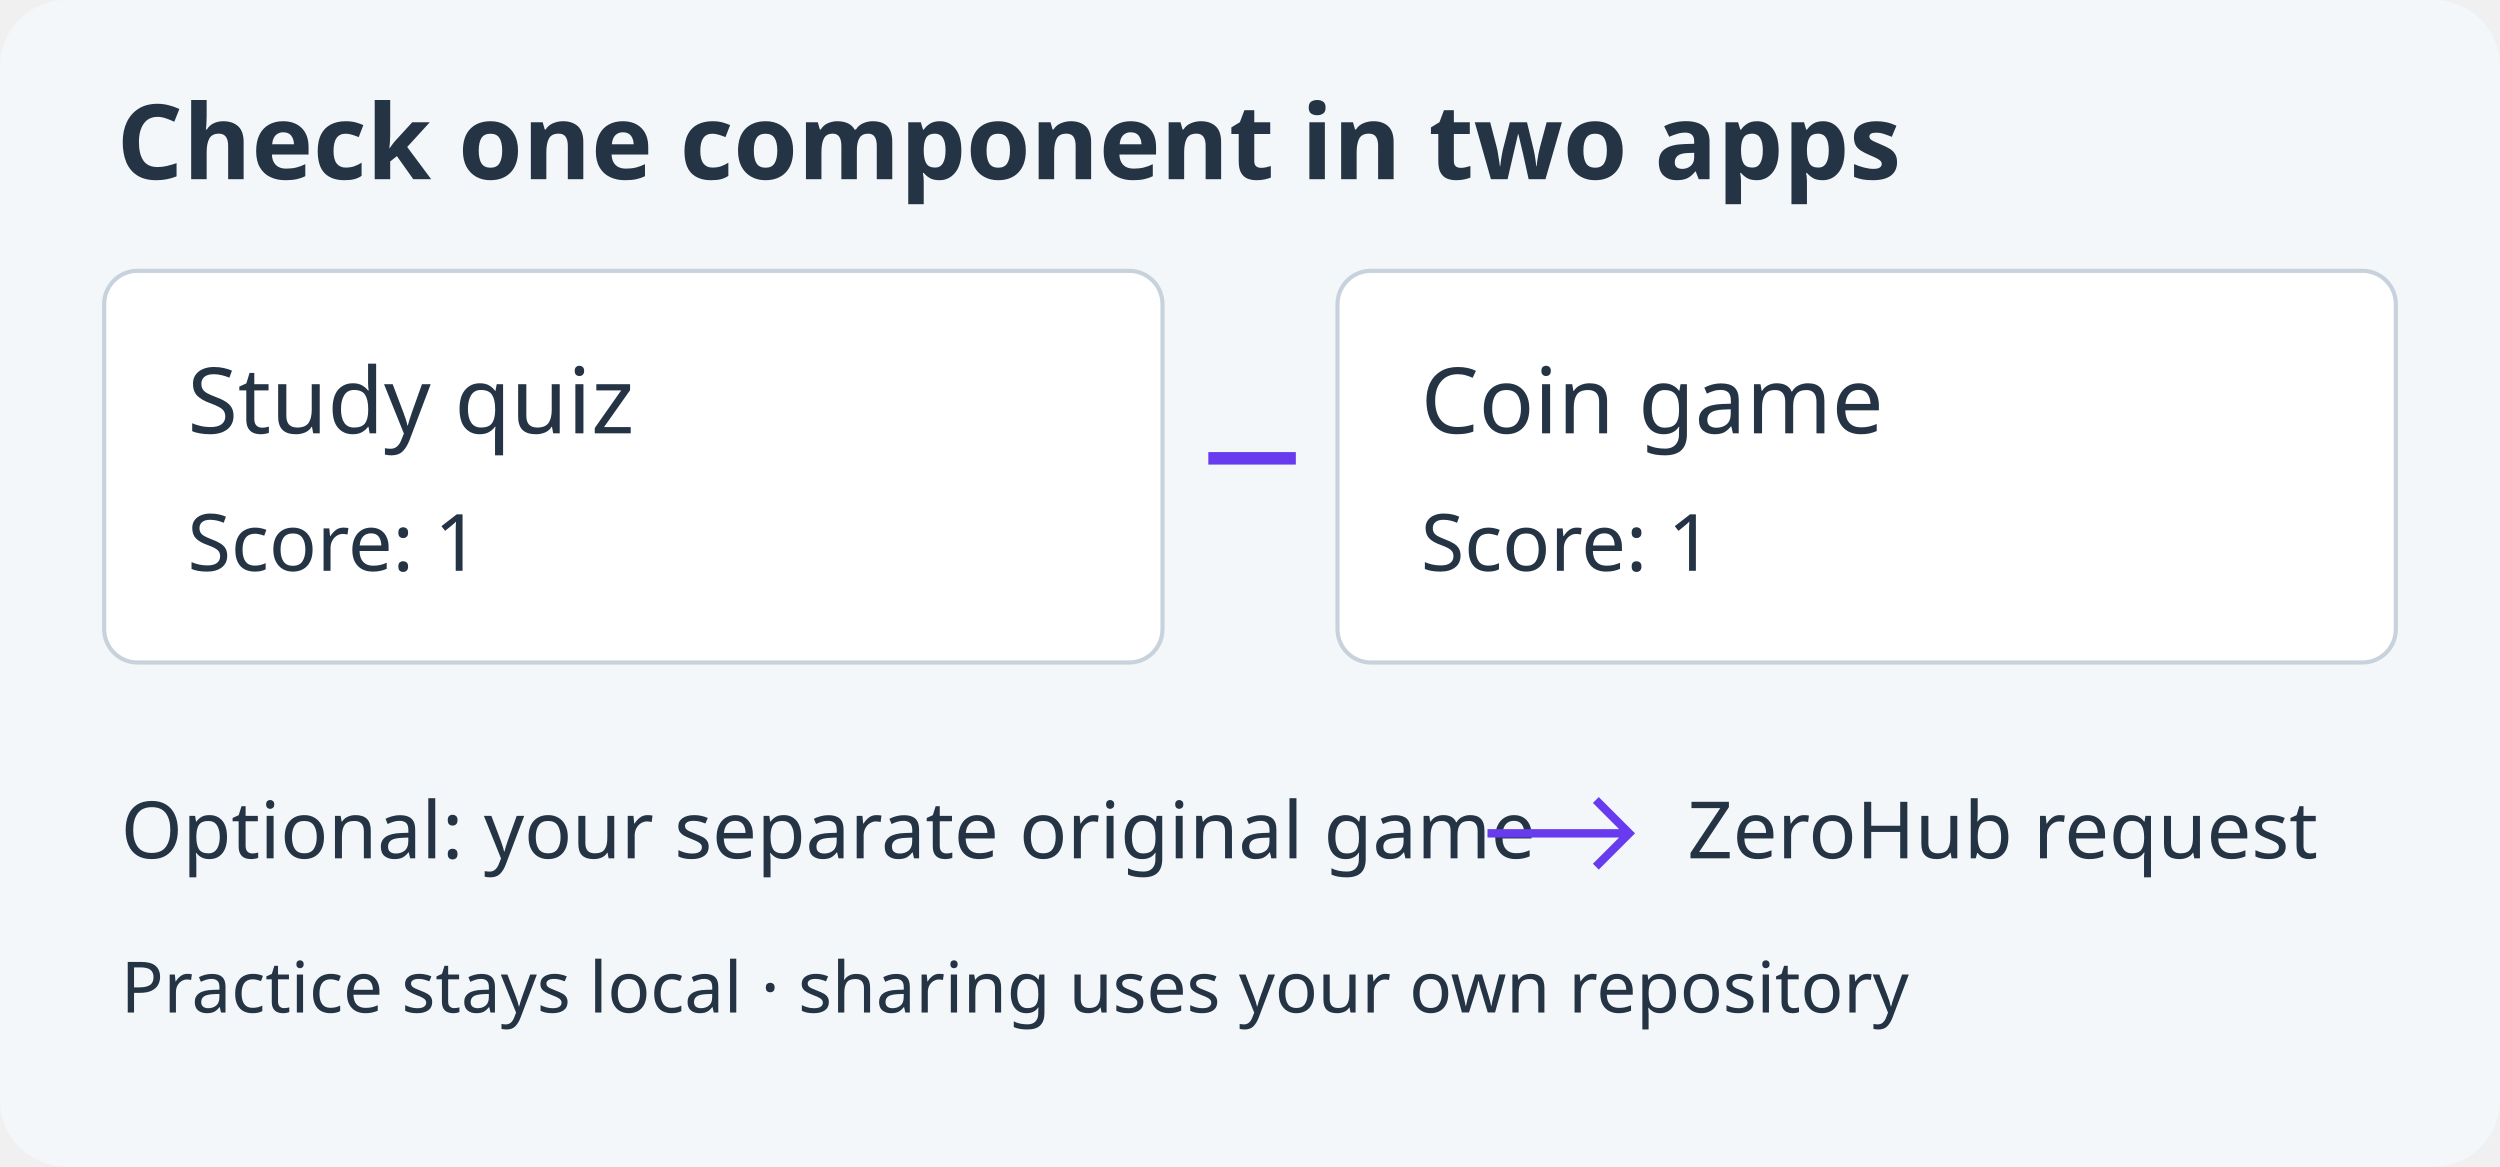
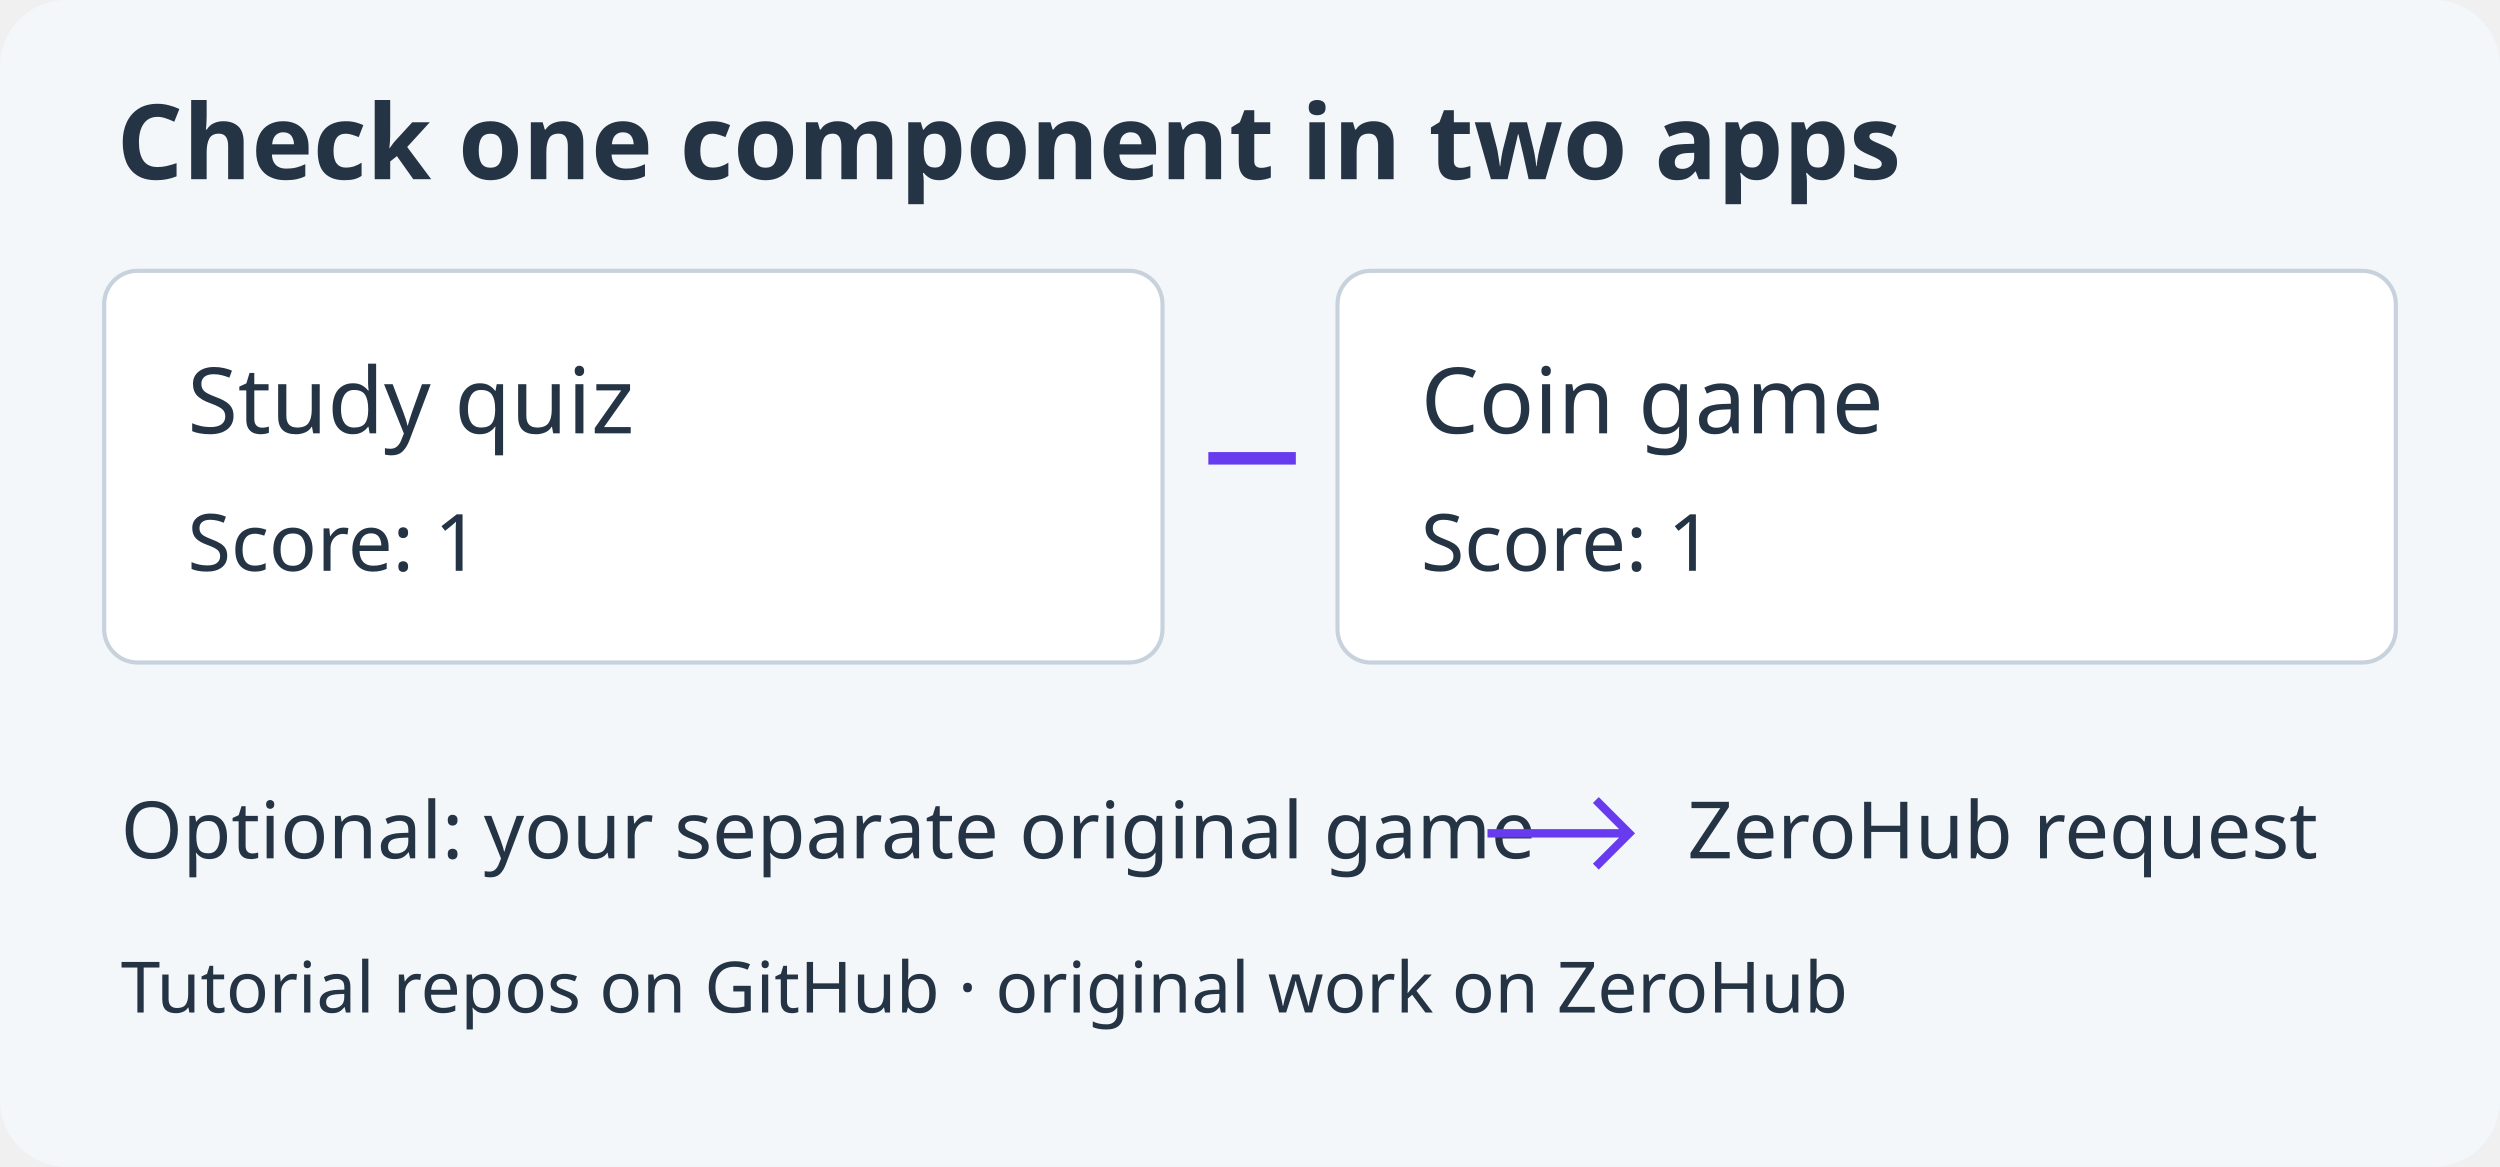
<svg xmlns="http://www.w3.org/2000/svg" width="600" height="280" viewBox="0 0 600 280" role="img" aria-labelledby="title desc">
  <rect width="600" height="280" rx="16" fill="#f4f7fa" />
  <g font-family="system-ui, sans-serif" fill="#243444">
    <text x="28" y="43" font-size="25" font-weight="bold">Check one component in two apps</text>
    <rect x="25" y="65" width="254" height="94" rx="8" fill="white" stroke="#c7d2dc" />
    <rect x="321" y="65" width="254" height="94" rx="8" fill="white" stroke="#c7d2dc" />
    <text x="45" y="104" font-size="22">Study quiz</text>
    <text x="45" y="137" font-size="19">Score: 1</text>
    <text x="341" y="104" font-size="22">Coin game</text>
    <text x="341" y="137" font-size="19">Score: 1</text>
    <path d="M290 110h21" stroke="#683bef" stroke-width="3" />
    <text x="29" y="206" font-size="19">Optional: your separate original game</text>
    <path d="M357 200h34m-8-8 8 8-8 8" fill="none" stroke="#683bef" stroke-width="2" />
    <text x="405" y="206" font-size="19">ZeroHub request</text>
-     <text x="29" y="243" font-size="17">Practice stays local · sharing uses your own repository</text>
+     <text x="29" y="243" font-size="17">Tutorial repos on GitHub · original work on ZeroHub</text>
  </g>
</svg>
